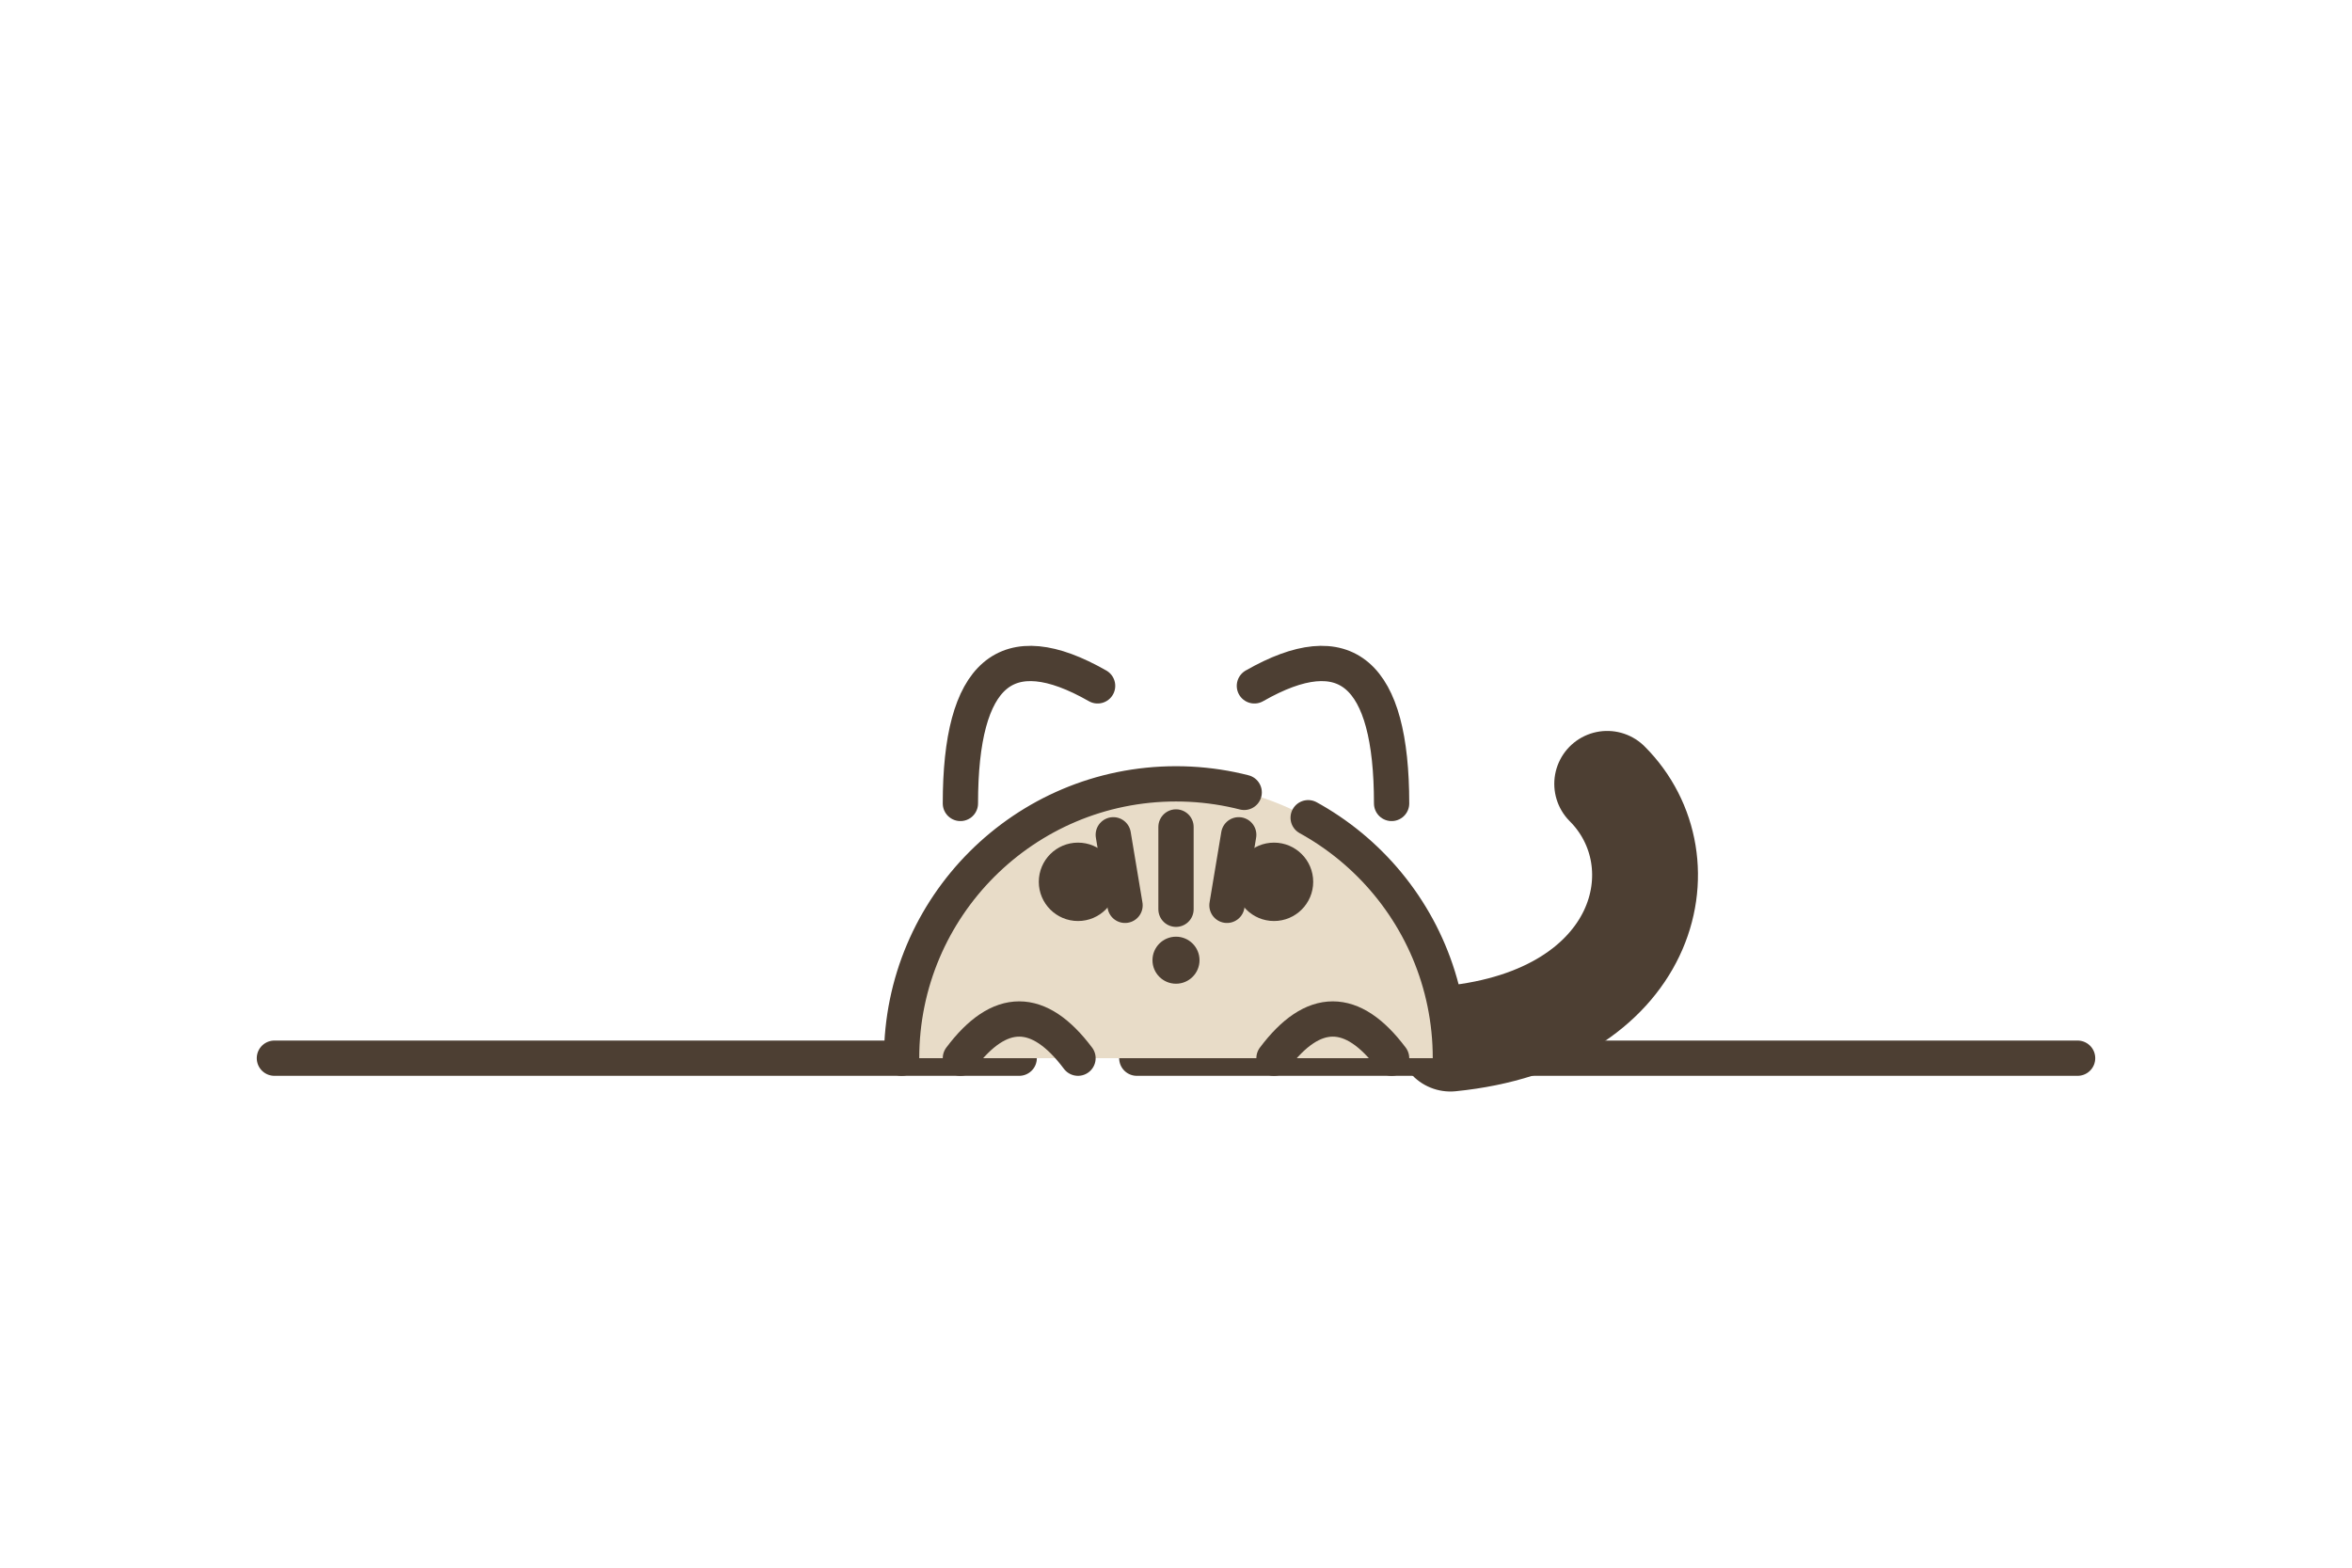
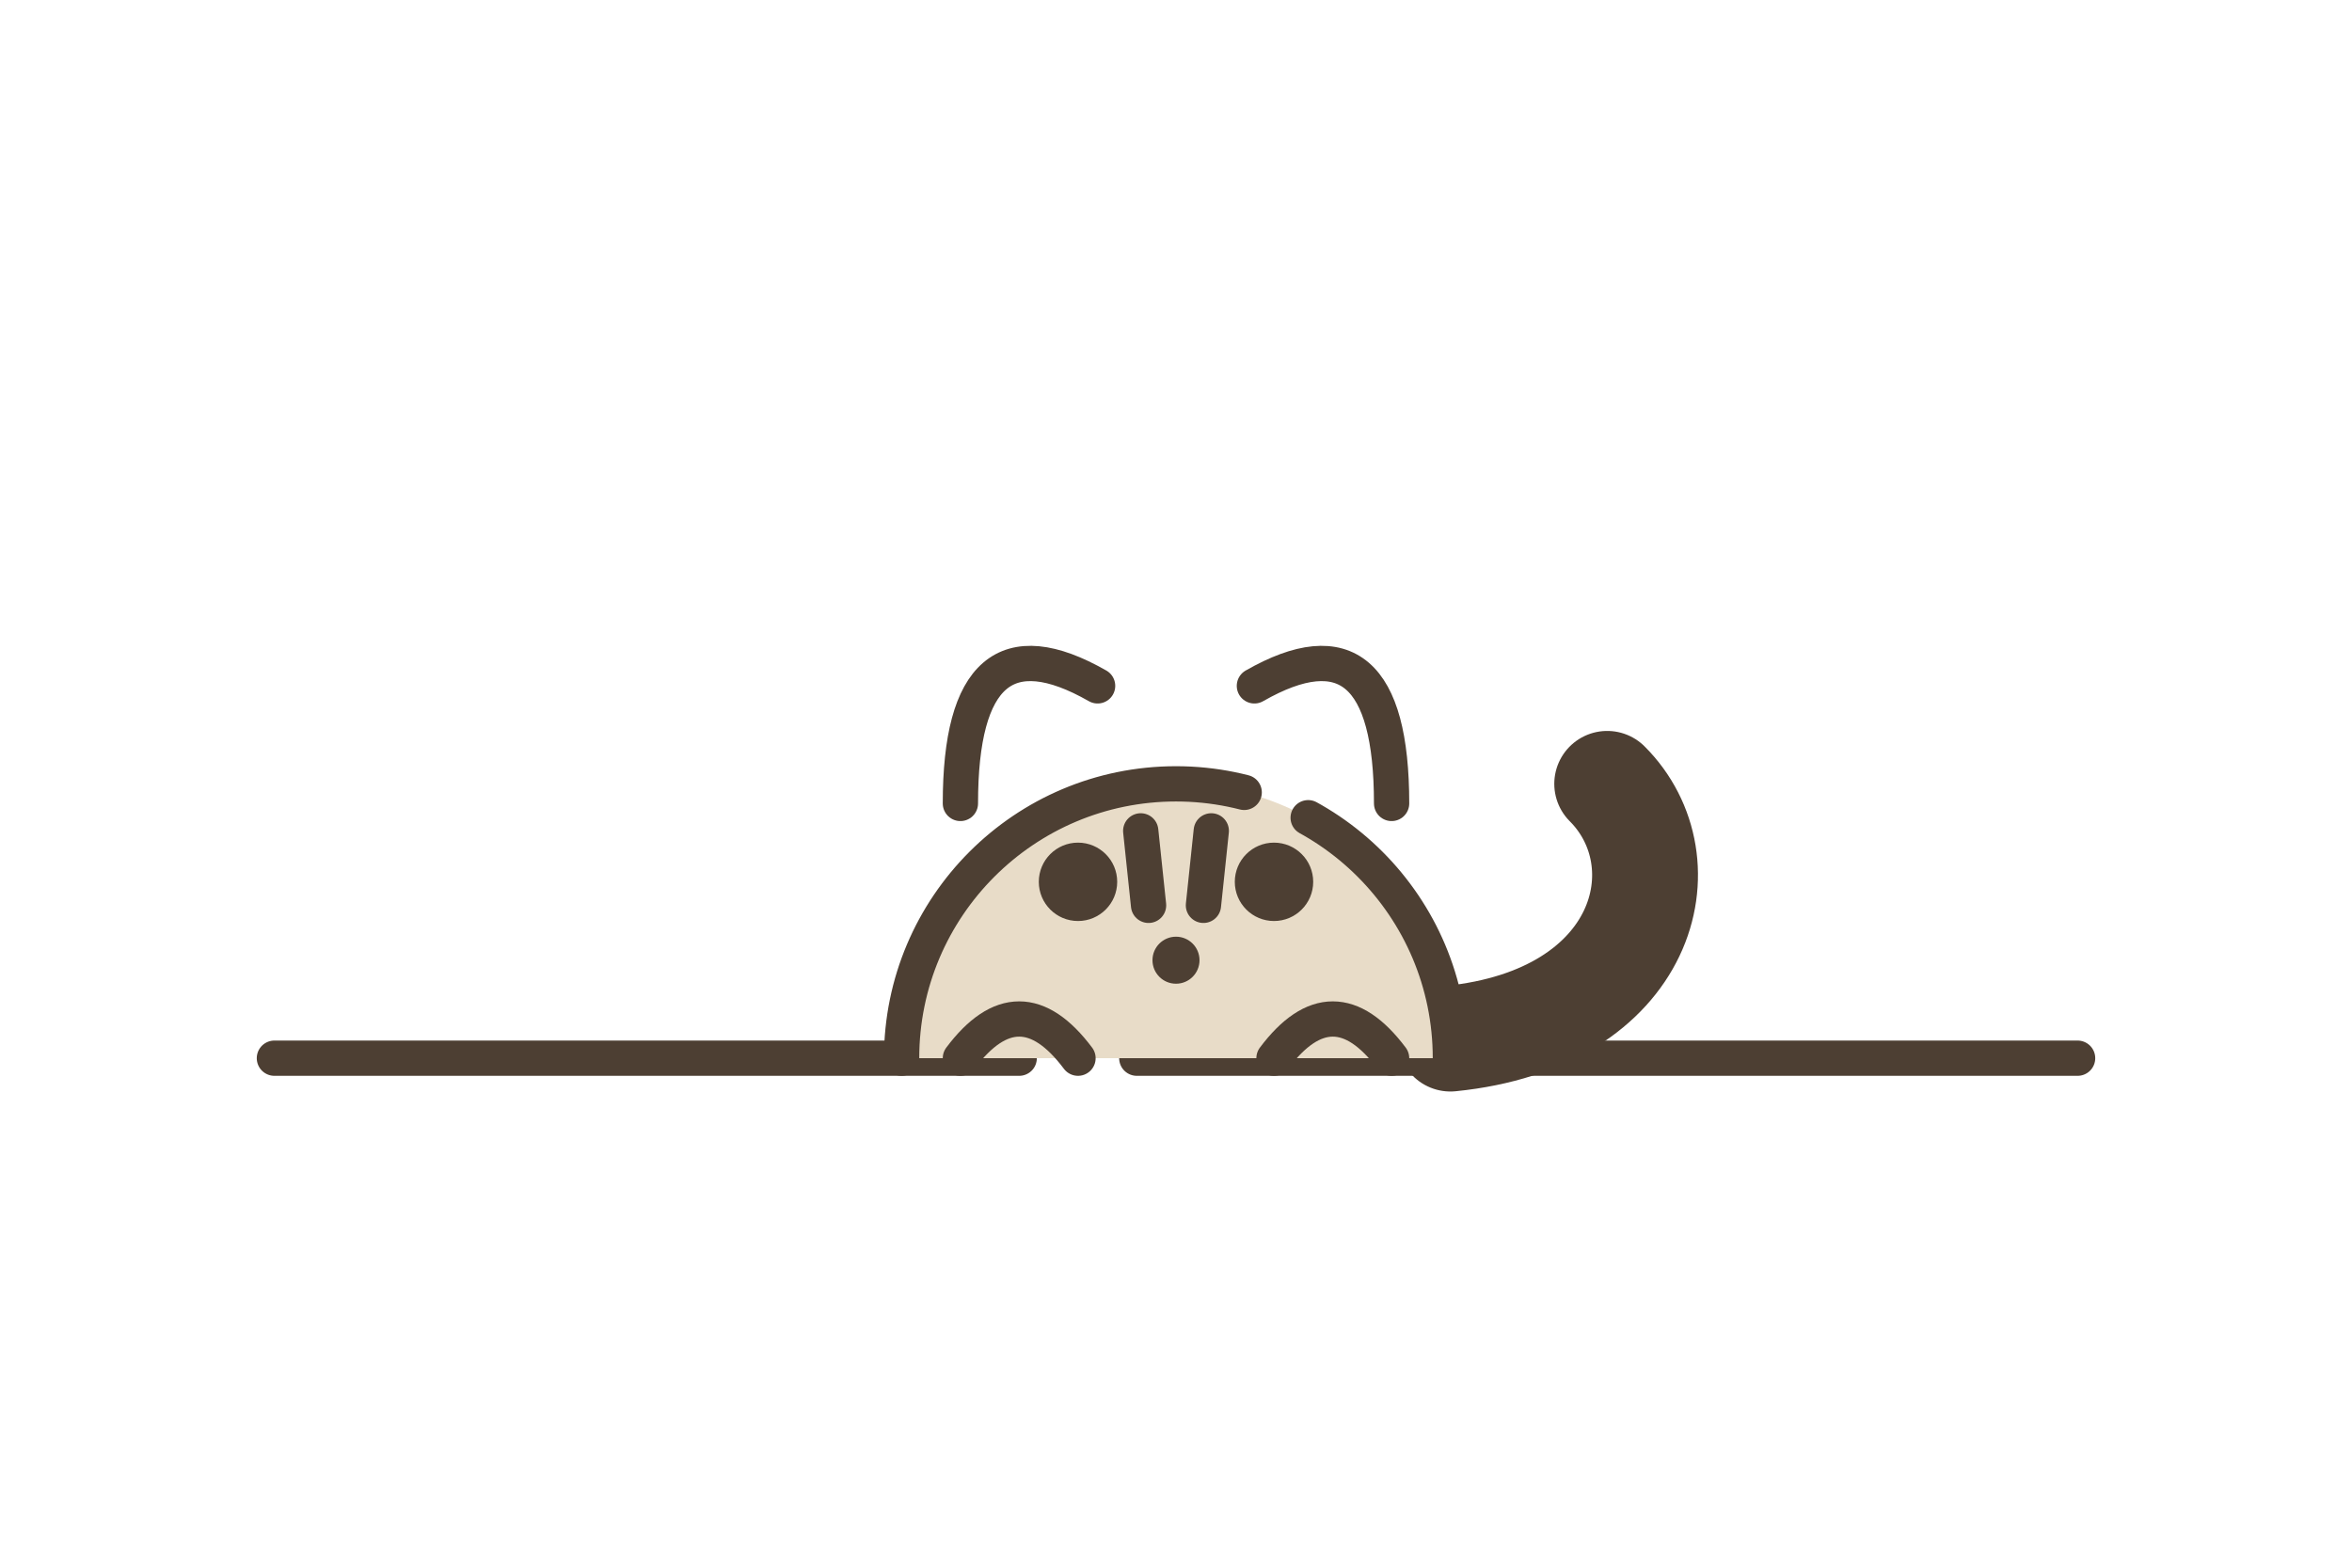
<svg xmlns="http://www.w3.org/2000/svg" viewBox="0 10 120 80" role="img" aria-label="縁からのぞく">
  <path d="M14 64 H52 M58 64 H106" fill="none" stroke="#4D3F33" stroke-width="1.8" stroke-linecap="round" stroke-linejoin="round" />
  <g id="tail">
    <path d="M74 63 C84 62 86 54 82 50" fill="none" stroke="#4D3F33" stroke-width="5.4" stroke-linecap="round" />
  </g>
  <g id="head">
    <path d="M46 64 A14 14 0 0 1 74 64" fill="#E8DCC8" />
-     <path d="M56.8 52.6 l0.6 3.6 M60 52.2 v4.2 M63.2 52.6 l-0.6 3.6" fill="none" stroke="#4D3F33" stroke-width="1.8" stroke-linecap="round" stroke-linejoin="round" />
+     <path d="M58.2 52.4 l0.4 3.8 M61.8 52.4 l-0.4 3.8" fill="none" stroke="#4D3F33" stroke-width="1.8" stroke-linecap="round" stroke-linejoin="round" />
    <path d="M46 64 A14 14 0 0 1 74 64" fill="none" stroke="#4D3F33" stroke-width="1.8" stroke-linecap="round" stroke-linejoin="round" stroke-dasharray="25.51 3.52 14.96" />
    <path d="M49 51 Q49 41 56 45" fill="none" stroke="#4D3F33" stroke-width="1.8" stroke-linecap="round" stroke-linejoin="round" />
    <path d="M64 45 Q71 41 71 51" fill="none" stroke="#4D3F33" stroke-width="1.8" stroke-linecap="round" stroke-linejoin="round" />
    <circle cx="55" cy="55" r="2" fill="#4D3F33" />
    <circle cx="65" cy="55" r="2" fill="#4D3F33" />
    <circle cx="60" cy="59" r="1.2" fill="#4D3F33" />
  </g>
  <path d="M49 64 q3 -4 6 0 M65 64 q3 -4 6 0" fill="none" stroke="#4D3F33" stroke-width="1.8" stroke-linecap="round" stroke-linejoin="round" />
</svg>
